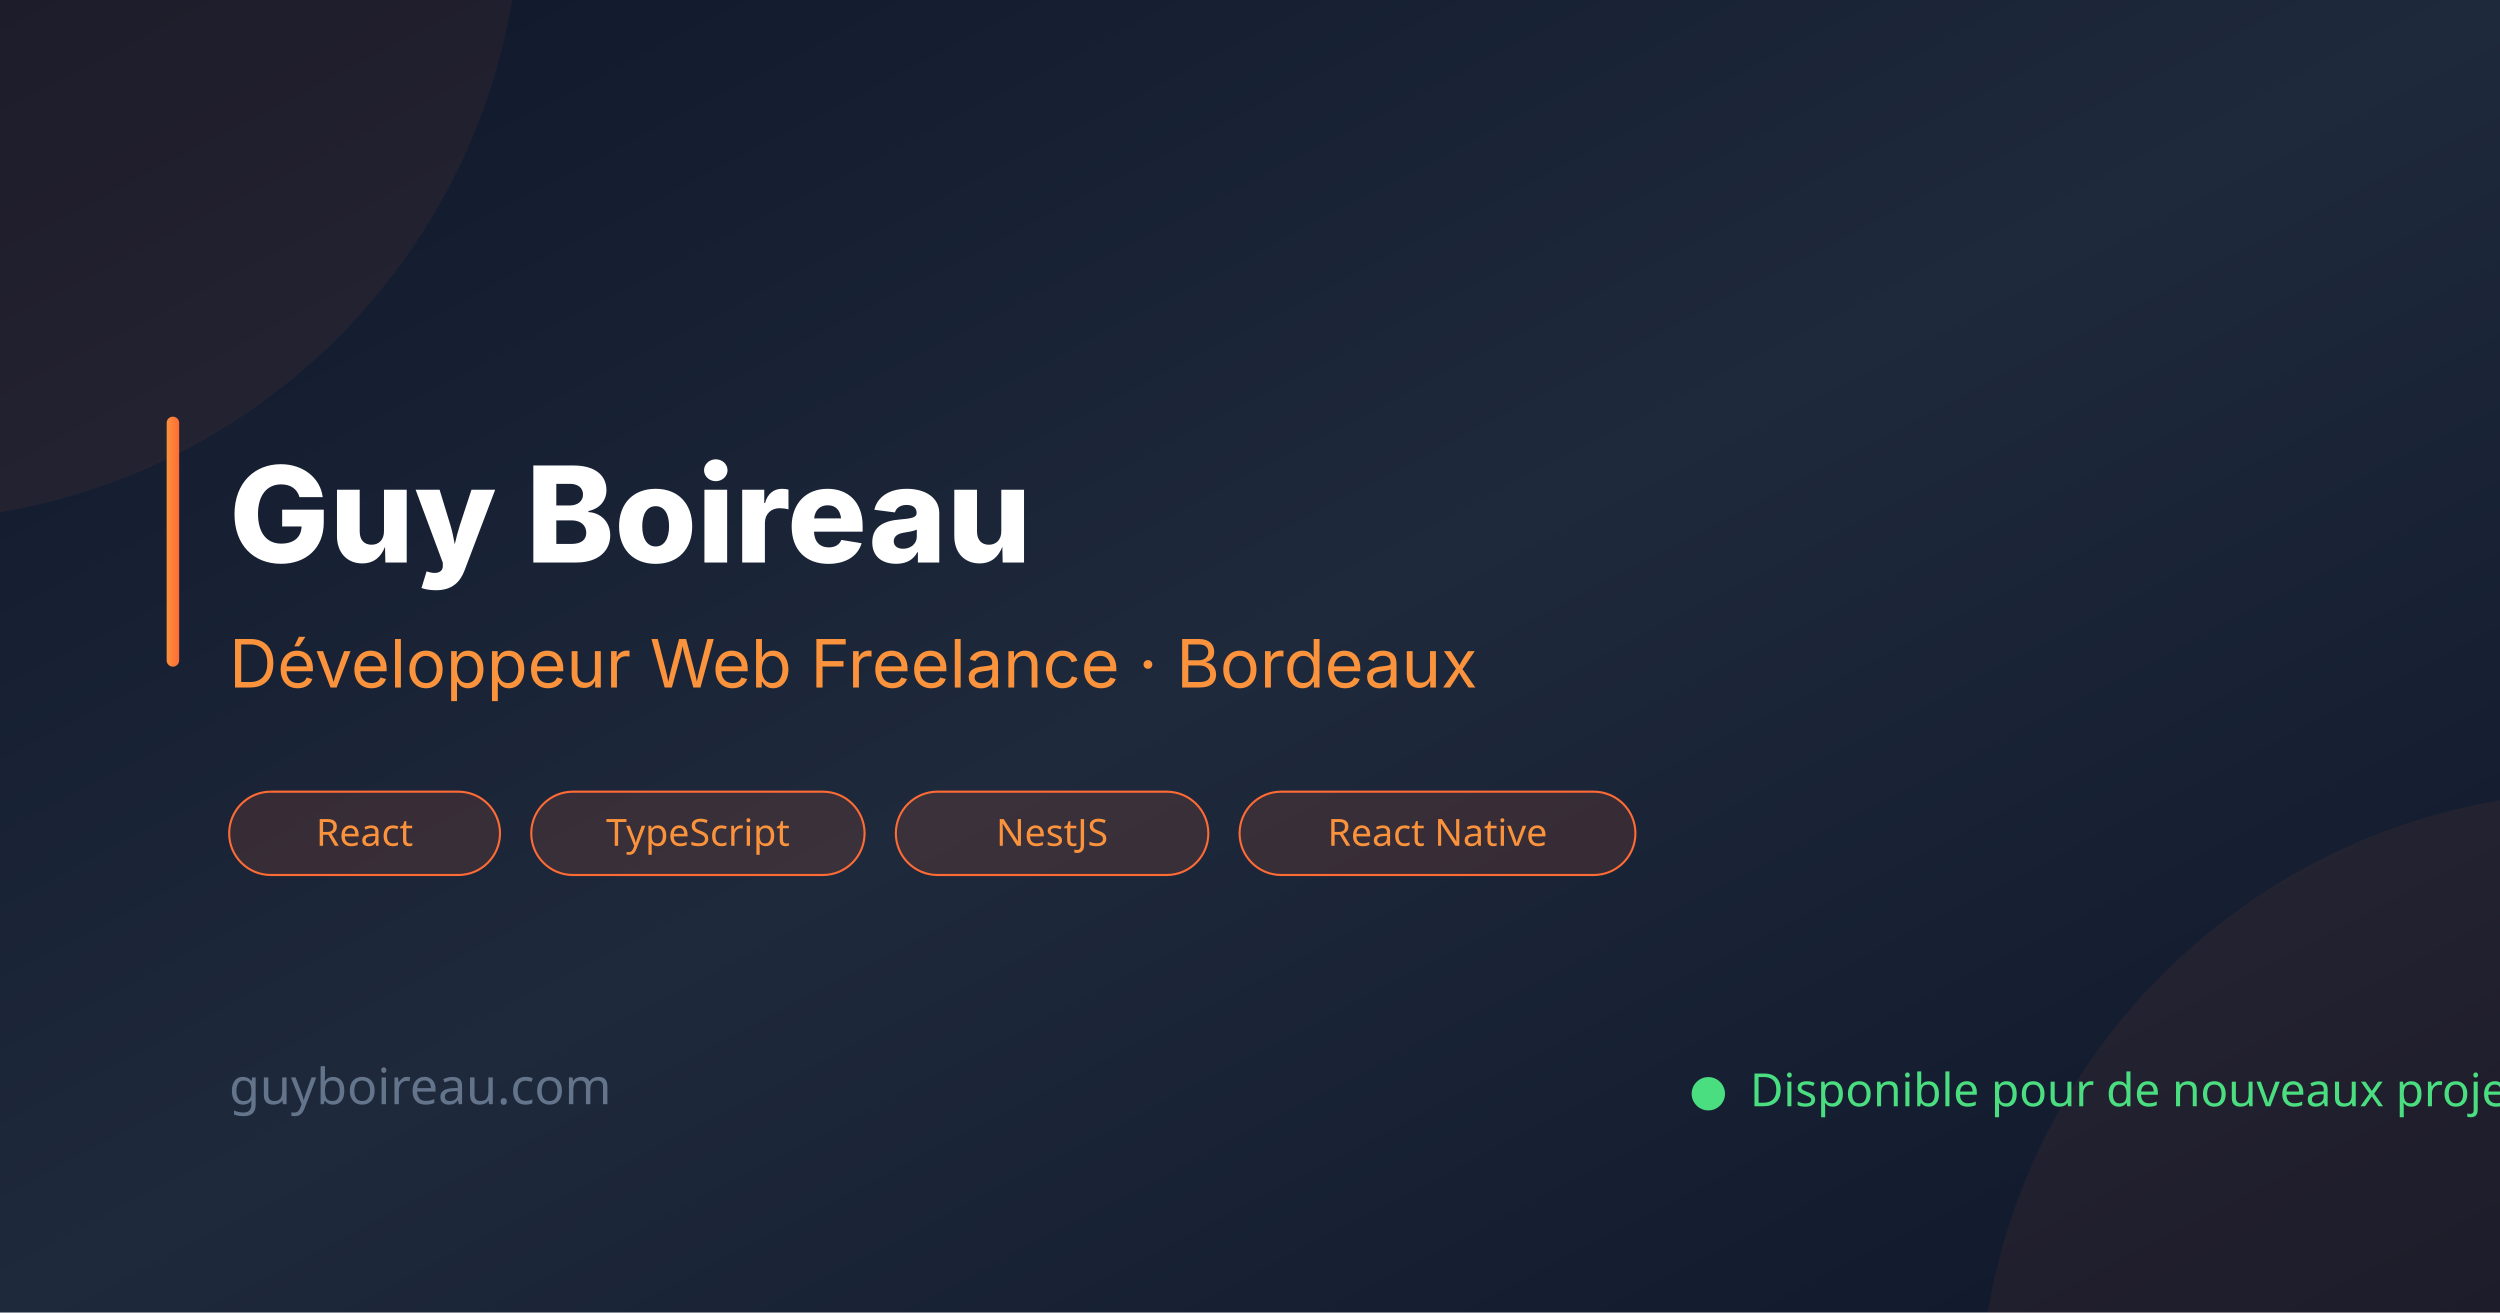
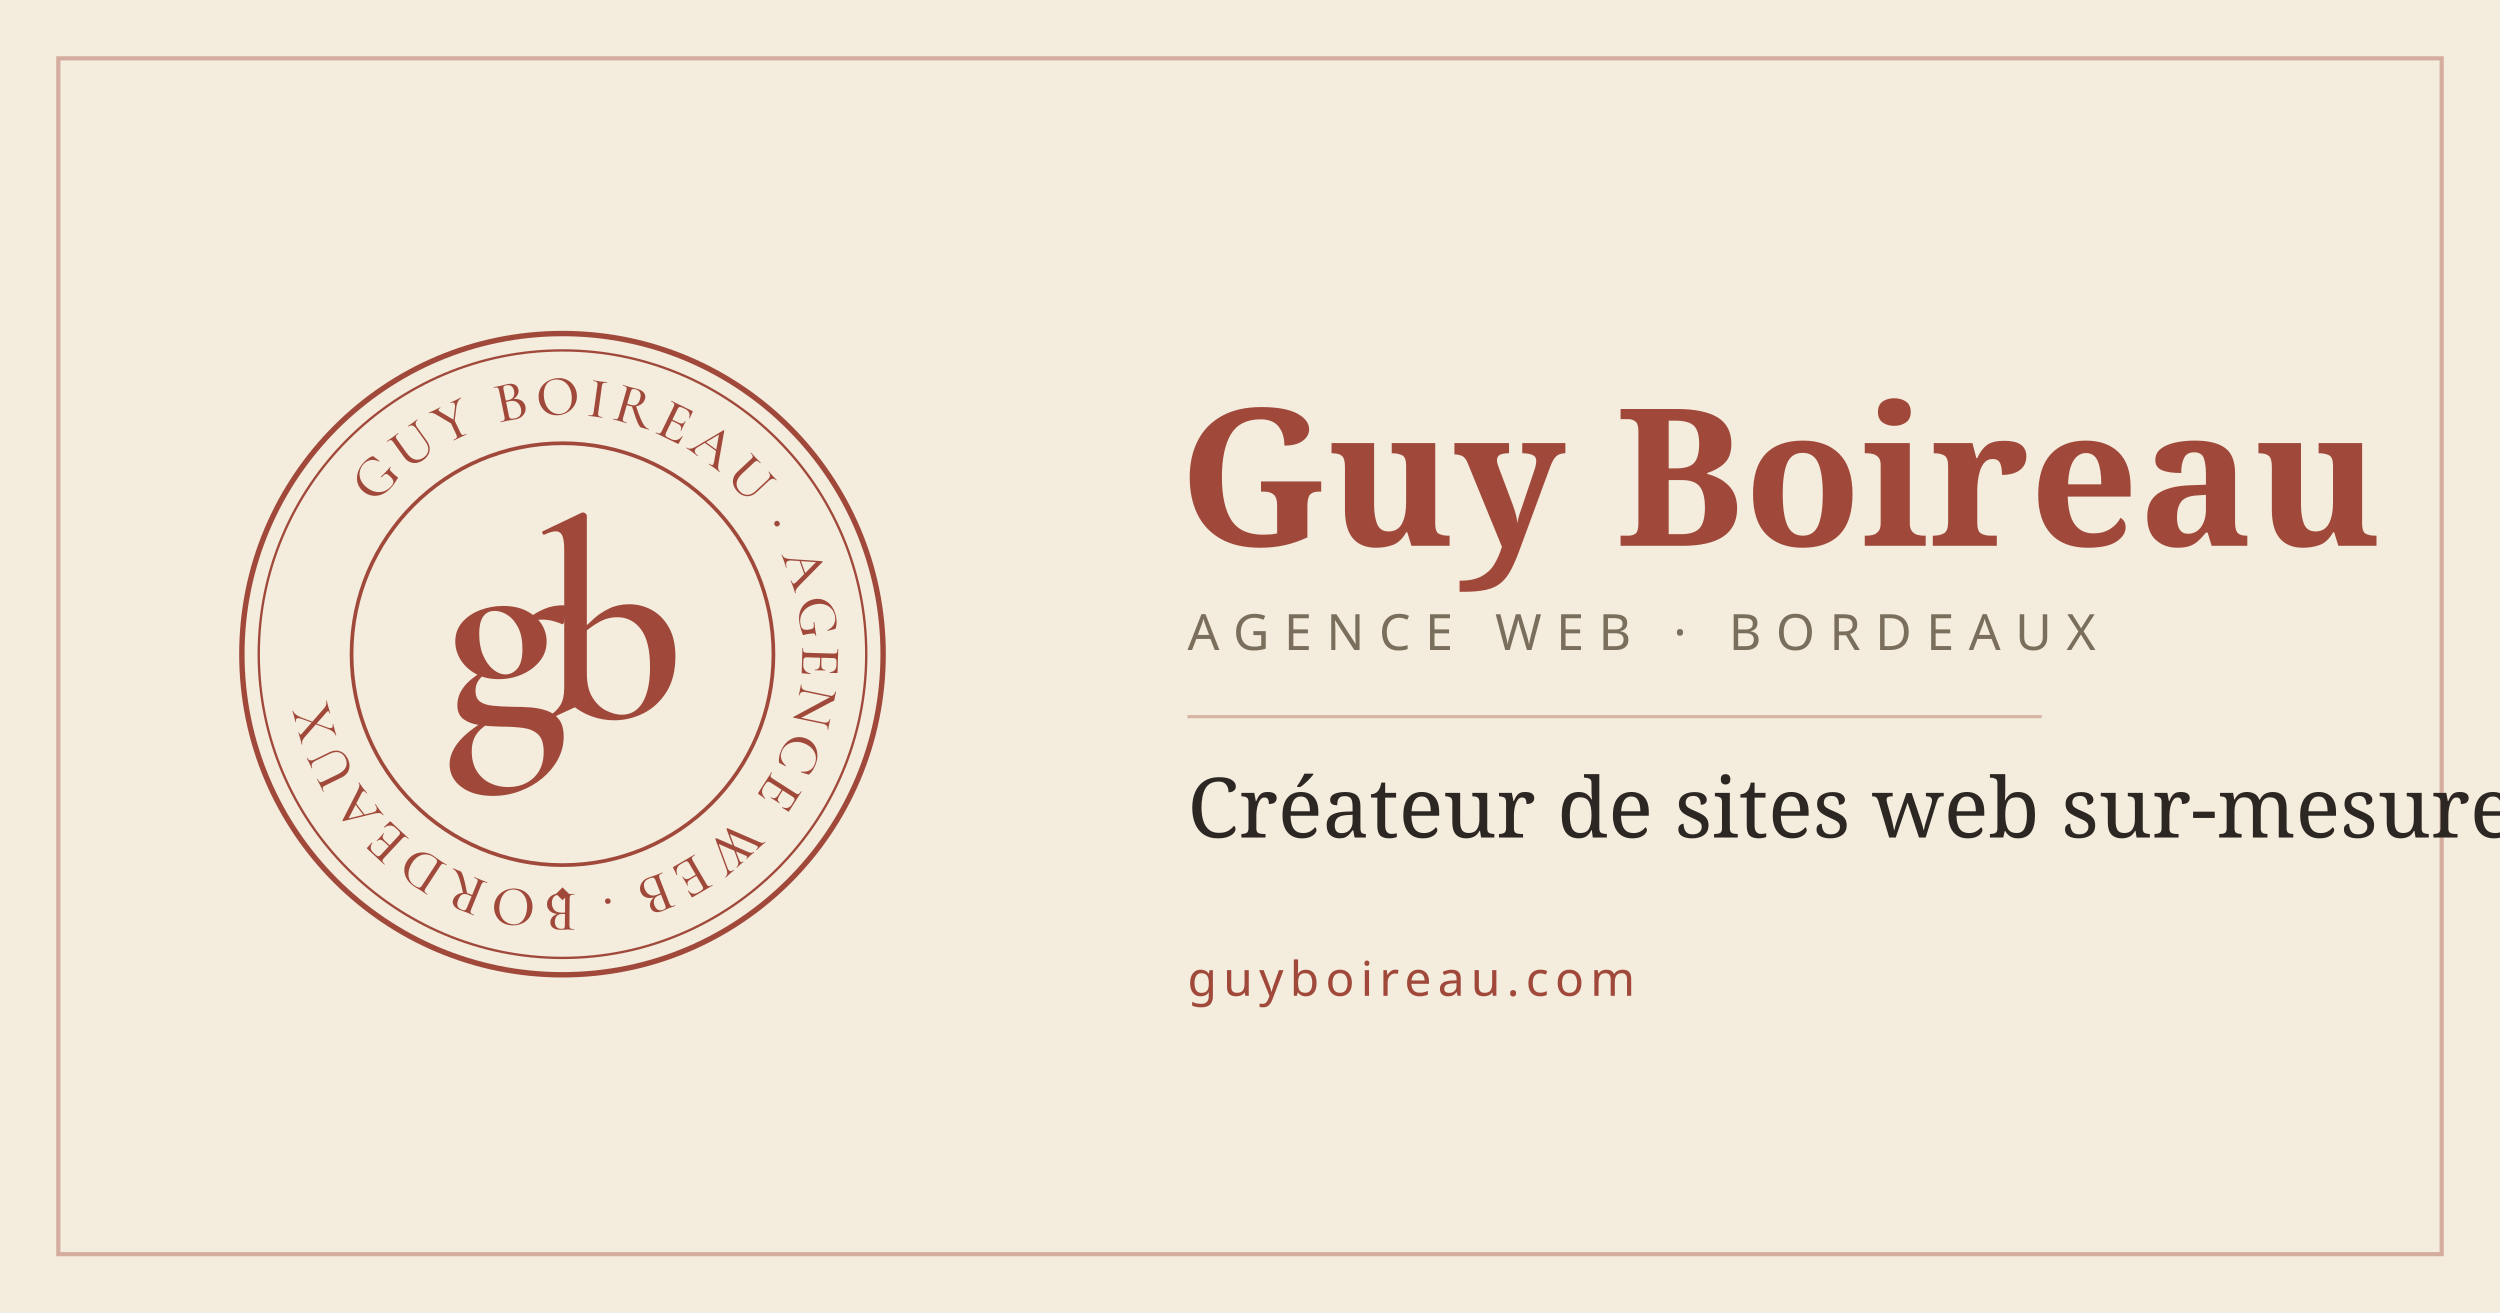
<svg xmlns="http://www.w3.org/2000/svg" width="1200" height="630" viewBox="0 0 1200 630">
-   <defs>
-     <linearGradient id="bg" x1="0%" y1="0%" x2="100%" y2="100%">
-       <stop offset="0%" style="stop-color:#0f172a" />
-       <stop offset="50%" style="stop-color:#1e293b" />
-       <stop offset="100%" style="stop-color:#0f172a" />
-     </linearGradient>
-     <linearGradient id="orange" x1="0%" y1="0%" x2="100%" y2="0%">
-       <stop offset="0%" style="stop-color:#fb923c" />
-       <stop offset="100%" style="stop-color:#ff6b35" />
-     </linearGradient>
-   </defs>
-   <rect width="1200" height="630" fill="url(#bg)" />
-   <circle cx="-50" cy="-50" r="300" fill="#ff6b35" opacity="0.06" />
-   <circle cx="1250" cy="680" r="300" fill="#ff6b35" opacity="0.06" />
-   <rect x="80" y="200" width="6" height="120" rx="3" fill="url(#orange)" />
-   <text x="110" y="270" font-family="system-ui, -apple-system, sans-serif" font-weight="800" font-size="64" fill="white">Guy Boireau</text>
-   <text x="110" y="330" font-family="system-ui, -apple-system, sans-serif" font-weight="400" font-size="32" fill="#fb923c">Développeur Web Freelance · Bordeaux</text>
-   <rect x="110" y="380" width="130" height="40" rx="20" fill="#ff6b3520" stroke="#ff6b35" stroke-width="1" />
-   <text x="175" y="406" text-anchor="middle" font-family="system-ui, sans-serif" font-size="18" fill="#fb923c">React</text>
-   <rect x="255" y="380" width="160" height="40" rx="20" fill="#ff6b3520" stroke="#ff6b35" stroke-width="1" />
-   <text x="335" y="406" text-anchor="middle" font-family="system-ui, sans-serif" font-size="18" fill="#fb923c">TypeScript</text>
-   <rect x="430" y="380" width="150" height="40" rx="20" fill="#ff6b3520" stroke="#ff6b35" stroke-width="1" />
-   <text x="505" y="406" text-anchor="middle" font-family="system-ui, sans-serif" font-size="18" fill="#fb923c">NestJS</text>
-   <rect x="595" y="380" width="190" height="40" rx="20" fill="#ff6b3520" stroke="#ff6b35" stroke-width="1" />
-   <text x="690" y="406" text-anchor="middle" font-family="system-ui, sans-serif" font-size="18" fill="#fb923c">React Native</text>
-   <text x="110" y="530" font-family="system-ui, sans-serif" font-size="24" fill="#64748b">guyboireau.com</text>
-   <circle cx="820" cy="525" r="8" fill="#4ade80" />
-   <text x="840" y="531" font-family="system-ui, sans-serif" font-size="22" fill="#4ade80">Disponible pour de nouveaux projets</text>
+   <rect width="1200" height="630" fill="#f4ecdd" />
+   <rect x="28" y="28" width="1144" height="574" fill="none" stroke="#a0493b" stroke-opacity="0.38" stroke-width="2" />
+   <g transform="translate(108,152) scale(1.62)">
+     <circle cx="100.0" cy="100.0" r="95.0" fill="none" stroke="#a0493b" stroke-width="1.6" />
+     <circle cx="100.0" cy="100.0" r="90.0" fill="none" stroke="#a0493b" stroke-width="0.7" />
+     <circle cx="100.0" cy="100.0" r="62.5" fill="none" stroke="#a0493b" stroke-width="1.1" />
+     <g fill="#a0493b">
+       <g transform="translate(48.248 51.392) rotate(-46.795) scale(0.017 -0.017) translate(-359.5 0)">
+         <path d="M412.2 -12Q326.4 -12 258.775 13.55Q191.15 39.1 144.525 84.2Q97.9 129.3 73.45 188.125Q49 246.95 49 313.5Q49 387.6 77.725 446.775Q106.45 505.95 158.075 548.35Q209.7 590.75 278.775 613.375Q347.85 636 428.55 636Q480.5 636 527.4 626.8Q574.3 617.6 604.85 600.75Q613.65 596.75 614.875 593.975Q616.1 591.2 617.1 578.3L629.55 454.15Q629.55 451.15 624.55 450.15Q619.55 449.15 617.55 452.6Q608.35 483.7 591.4 513.3Q574.45 542.9 548.375 566.275Q522.3 589.65 486.6 603.975Q450.9 618.3 403.75 618.3Q329.85 618.3 269.925 583.525Q210 548.75 174.876 484.2Q139.751 419.65 139.751 330.1Q139.751 265.8 159.151 207.075Q178.551 148.35 216.601 102.375Q254.651 56.4 310.151 29.875Q365.65 3.35 438.3 3.35Q482.9 3.35 509.475 14.55Q536.05 25.75 547.925 52.3Q559.8 78.85 559.8 125.45Q559.8 173.45 553.75 195.95Q547.7 218.45 524.775 225.45Q501.85 232.45 450.45 232.45Q444.45 232.45 444.45 240.45Q444.45 248.45 449.45 248.45Q515.05 244.45 568.3 243.95Q621.55 243.45 680.25 246.45Q684.8 246.45 685.025 239.45Q685.25 232.45 680.25 232.45Q658.85 233.45 648.925 225.95Q639 218.45 636.451 193.45Q633.901 168.45 633.901 115.45Q633.901 82.45 635.901 66.45Q637.901 50.45 639.401 42.95Q640.901 35.45 640.901 27.45Q640.901 21.45 638.901 19.45Q636.901 17.45 629.901 15.45Q577.65 4 520.45 -4.0Q463.25 -12 412.2 -12Z" />
+       </g>
+       <g transform="translate(58.579 42.334) rotate(-35.689) scale(0.017 -0.017) translate(-350.0 0)">
+         <path d="M571.55 509.65Q571.55 559.9 549.25 586.45Q526.95 613 482.95 613Q480.4 613 480.4 619.0Q480.4 625 482.95 625Q506.3 625 531.15 623.5Q556 622 585.35 622Q610.15 622 634.775 623.5Q659.4 625 679.75 625Q681.75 625 681.75 619.0Q681.75 613 679.75 613Q639.75 613 619.35 586.45Q598.95 559.9 598.95 509.65V227.25Q598.95 151.85 569.05 97.975Q539.15 44.1 485.075 15.325Q431 -13.45 358.75 -13.45Q285.2 -13.45 229.075 15.375Q172.95 44.2 141.825 97.25Q110.7 150.3 110.7 223.2V544Q110.7 573 104.875 587.5Q99.05 602 81.625 607.5Q64.2 613 29.8 613Q27.35 613 27.35 619.0Q27.35 625 29.8 625Q54.7 625 85.05 623.5Q115.4 622 149.75 622Q185.55 622 216.175 623.5Q246.8 625 270.15 625Q273.15 625 273.15 619.0Q273.15 613 270.15 613Q235.75 613 218.55 607.0Q201.351 601 195.576 586.0Q189.801 571 189.801 542V258.2Q189.801 137.95 242.1 78.55Q294.4 19.15 385.75 19.15Q473.7 19.15 522.625 73.775Q571.55 128.4 571.55 226.25Z" />
+       </g>
+       <g transform="translate(69.638 35.820) rotate(-25.318) scale(0.017 -0.017) translate(-306.0 0)">
+         <path d="M306.45 284.6 447.6 508.45Q477.85 557.85 470.075 585.425Q462.3 613 416.95 613Q414.5 613 414.5 619.0Q414.5 625 416.95 625Q445.65 625 471.45 623.5Q497.25 622 539.3 622Q564.3 622 579.8 623.5Q595.3 625 617.3 625Q619.3 625 619.3 619.0Q619.3 613 617.3 613Q594.55 613 568.75 599.35Q542.95 585.7 518.525 561.2Q494.1 536.7 472.85 502.749L324.7 269.25ZM280.9 272.35 109.65 527.6Q77.35 576.95 53.025 594.975Q28.7 613 1.15 613Q-1.85 613 -1.85 619.0Q-1.85 625 1.15 625Q17.25 625 35.175 623.5Q53.1 622 69.2 622Q96.65 622 123.975 622.5Q151.3 623 175.675 624.0Q200.05 625 217.5 625Q219.5 625 219.5 619.0Q219.5 613 217.5 613Q181.901 613 173.376 599.05Q164.851 585.1 181.751 560.85L344.45 317.9ZM269.4 310 348.5 319V81Q348.5 52 354.05 37.0Q359.6 22 376.8 17.0Q394 12 428.85 12Q431.85 12 431.85 6.0Q431.85 0 428.85 0Q404.5 0 374.375 1.0Q344.25 2 308.45 2Q274.1 2 242.75 1.0Q211.4 0 187.05 0Q184.5 0 184.5 6.0Q184.5 12 187.05 12Q221.9 12 239.6 17.0Q257.3 22 263.35 37.0Q269.4 52 269.4 81Z" />
+       </g>
+       <g transform="translate(85.741 30.447) rotate(-11.585) scale(0.017 -0.017) translate(-285.0 0)">
+         <path d="M301.6 339.95 312.6 353Q375 353 421.375 331.0Q467.75 309 493.275 270.775Q518.801 232.55 518.801 183.2Q518.801 130.1 491.55 87.55Q464.3 45 416.75 20.5Q369.2 -4 309.8 -4Q279.5 -4 238.825 -1.0Q198.15 2 163.6 2Q129.8 2 98.675 1.0Q67.55 0 42.65 0Q40.2 0 40.2 6.0Q40.2 12 42.65 12Q76.15 12 93.85 17.0Q111.55 22 118.325 37.0Q125.1 52 125.1 81V544Q125.1 573 118.825 587.5Q112.55 602 95.125 607.5Q77.7 613 44.2 613Q41.65 613 41.65 619.0Q41.65 625 44.2 625Q68.55 625 99.175 623.5Q129.8 622 163.6 622Q190.95 622 223.875 625.0Q256.8 628 283.3 628Q342.75 628 381.4 611.3Q420.05 594.6 439.2 565.275Q458.351 535.95 458.351 496.8Q458.351 440.7 416.275 398.775Q374.2 356.85 301.6 339.95ZM263.9 610.95Q242.15 610.95 228.725 606.325Q215.3 601.7 209.7 587.375Q204.1 573.05 204.1 542V346L170.95 353.55Q203.4 352 224.4 351.5Q245.4 351 247.95 351Q317.9 351 348.75 390.95Q379.6 430.9 379.6 488.9Q379.6 524.7 367.55 552.35Q355.5 580 330.15 595.475Q304.8 610.95 263.9 610.95ZM294.45 16.05Q367.3 16.05 400.775 53.75Q434.25 91.45 434.25 158.65Q434.25 233.2 392.975 280.525Q351.7 327.85 272.6 328.4Q252.7 328.95 227.05 328.175Q201.4 327.4 174.4 322.95L204.1 334.4V81Q204.1 58.25 210.525 43.65Q216.95 29.05 236.35 22.55Q255.75 16.05 294.45 16.05Z" />
+       </g>
+       <g transform="translate(98.700 29.012) rotate(-1.049) scale(0.017 -0.017) translate(-383.0 0)">
+         <path d="M366 -12Q294 -12 235.5 13.5Q177 39 135.5 84.0Q94 129 71.5 187.5Q49 246 49 312Q49 393 80.5 454.0Q112 515 164.0 555.5Q216 596 278.0 616.0Q340 636 401 636Q475 636 533.5 609.5Q592 583 633.0 538.0Q674 493 695.5 436.0Q717 379 717 319Q717 249 689.0 189.0Q661 129 612.5 84.0Q564 39 500.5 13.5Q437 -12 366 -12ZM400.65 10.25Q464.35 10.25 515.5 42.525Q566.649 74.8 596.549 137.625Q626.449 200.45 626.449 290.55Q626.449 384.2 593.774 456.475Q561.099 528.75 501.4 570.25Q441.7 611.75 359.9 611.75Q255.15 611.75 197.351 541.1Q139.551 470.45 139.551 347.35Q139.551 276 158.476 214.5Q177.401 153 212.301 106.95Q247.2 60.9 295.025 35.575Q342.85 10.25 400.65 10.25Z" />
+       </g>
+       <g transform="translate(109.727 29.669) rotate(7.875) scale(0.017 -0.017) translate(-167.5 0)">
+         <path d="M207.75 81Q207.75 52 213.3 37.0Q218.85 22 236.325 17.0Q253.8 12 288.65 12Q291.1 12 291.1 6.0Q291.1 0 288.65 0Q263.635 0 233.408 1.0Q203.181 2 166.7 2Q132.164 2 101.291 1.0Q70.417 0 45.3 0Q42.75 0 42.75 6.0Q42.75 12 45.48 12Q80.06 12 97.805 17.0Q115.55 22 121.6 37.0Q127.65 52 127.65 81V544Q127.65 573 121.702 587.5Q115.755 602 97.912 607.5Q80.07 613 45.3 613Q42.75 613 42.75 619.0Q42.75 625 45.3 625Q70.417 625 101.291 623.5Q132.164 622 166.7 622Q203.181 622 233.929 623.5Q264.677 625 288.65 625Q291.1 625 291.1 619.0Q291.1 613 288.65 613Q254.109 613 236.838 607.0Q219.567 601 213.659 586.0Q207.75 571 207.75 542Z" />
+       </g>
+       <g transform="translate(119.827 31.825) rotate(16.216) scale(0.017 -0.017) translate(-340.5 0)">
+         <path d="M546.5 0Q530.4 0 493.875 38.325Q457.35 76.65 405.95 148.475Q354.55 220.3 290.6 319.3L358.401 340.15Q441.701 219.15 500.126 146.975Q558.55 74.8 603.65 43.4Q648.75 12 690.4 12Q692.95 12 692.95 6.0Q692.95 0 690.4 0Q634.15 0 598.675 0.0Q563.2 0 546.5 0ZM306.2 628Q389.95 628 434.5 592.575Q479.051 557.15 479.051 497.7Q479.051 442 447.151 397.875Q415.251 353.75 363.751 328.75Q312.251 303.75 252.501 303.75Q241.251 303.75 228.126 304.3Q215 304.85 204.1 305.85V81Q204.1 52 209.65 37.0Q215.2 22 232.675 17.0Q250.15 12 285 12Q287.55 12 287.55 6.0Q287.55 0 285 0Q260.1 0 230.025 1.0Q199.95 2 163.6 2Q129.8 2 98.675 1.0Q67.55 0 42.65 0Q40.2 0 40.2 6.0Q40.2 12 42.65 12Q77.5 12 94.975 17.0Q112.45 22 118.775 37.0Q125.1 52 125.1 81V544Q125.1 573 119.275 587.5Q113.45 602 96.25 607.5Q79.05 613 44.2 613Q41.65 613 41.65 619.0Q41.65 625 44.2 625Q68.55 625 99.175 623.5Q129.8 622 163.6 622Q195.5 622 235.825 625.0Q276.15 628 306.2 628ZM396.95 465.75Q396.95 522 381.925 553.55Q366.9 585.1 339.575 598.25Q312.25 611.4 274.801 611.4Q237 611.4 220.55 597.5Q204.1 583.6 204.1 542V331.1Q218.1 329.65 234.375 328.65Q250.65 327.65 263.2 327.65Q337.05 327.65 367.0 362.075Q396.95 396.5 396.95 465.75Z" />
+       </g>
+       <g transform="translate(131.098 36.173) rotate(25.976) scale(0.017 -0.017) translate(-271.0 0)">
+         <path d="M468.7 0H42.65Q40.2 0 40.2 6.0Q40.2 12 42.65 12Q77.5 12 94.7 17.0Q111.9 22 117.725 37.0Q123.55 52 123.55 81V544Q123.55 573 117.725 587.5Q111.9 602 94.7 607.5Q77.5 613 42.65 613Q40.2 613 40.2 619.0Q40.2 625 42.65 625H451.25Q460.7 625 460.7 616L462.7 489.6Q462.7 487.05 457.425 486.6Q452.15 486.15 451.25 489.15Q444.05 544.3 412.1 572.9Q380.15 601.5 328.05 601.5H276.6Q247.25 601.5 231.225 596.275Q215.2 591.05 208.925 577.675Q202.65 564.3 202.65 540.25V85Q202.65 61.05 208.475 47.5Q214.3 33.95 228.975 28.5Q243.65 23.05 271.2 23.05H336.649Q393.75 23.05 430.85 56.7Q467.95 90.35 481.7 151.85Q482.15 154.85 487.925 153.9Q493.7 152.95 493.7 150.4Q489.7 123.05 486.975 85.2Q484.25 47.35 484.25 15Q484.25 0 468.7 0ZM412.7 229.6Q412.7 272.8 388.3 293.275Q363.9 313.75 310.5 313.75H165.05V336.8H312.6Q364.45 336.8 388.075 354.55Q411.7 372.3 411.7 408.95Q411.7 411.4 417.475 411.4Q423.25 411.4 423.25 408.95Q423.25 378.15 422.75 361.025Q422.25 343.9 422.25 325Q422.25 301.65 423.475 279.025Q424.7 256.4 424.7 229.6Q424.7 227.6 418.7 227.6Q412.7 227.6 412.7 229.6Z" />
+       </g>
+       <g transform="translate(141.641 42.493) rotate(35.909) scale(0.017 -0.017) translate(-353.0 0)">
+         <path d="M186.95 260.899 198.65 283.399H470.7L477.7 260.899ZM704.35 12Q708.8 12 708.8 6.0Q708.8 0 704.35 0Q675.45 0 644.6 2.0Q613.75 4 585.4 4Q553.05 4 529.425 2.0Q505.8 0 477 0Q473 0 473.0 6.0Q473 12 477 12Q526.25 12 537.15 27.675Q548.05 43.35 526.35 88.5L310.7 536.249L343.2 584.3L147.5 131.55Q121.6 71 144.85 41.5Q168.1 12 230.7 12Q235.7 12 235.7 6.0Q235.7 0 230.7 0Q200.7 0 175.7 2.0Q150.7 4 112.7 4Q75.9 4 53.5 2.0Q31.1 0 -0.7 0Q-4.7 0 -4.7 6.0Q-4.7 12 -0.7 12Q26.3 12 46.075 22.675Q65.85 33.35 84.25 61.375Q102.65 89.4 124.9 141L337.5 632.3Q339.05 635.3 345.125 635.525Q351.2 635.75 352.2 632.3L592.3 137Q615.75 88.35 633.525 60.85Q651.3 33.35 668.175 22.675Q685.05 12 704.35 12Z" />
+       </g>
+       <g transform="translate(151.863 51.510) rotate(46.925) scale(0.017 -0.017) translate(-350.0 0)">
+         <path d="M571.55 509.65Q571.55 559.9 549.25 586.45Q526.95 613 482.95 613Q480.4 613 480.4 619.0Q480.4 625 482.95 625Q506.3 625 531.15 623.5Q556 622 585.35 622Q610.15 622 634.775 623.5Q659.4 625 679.75 625Q681.75 625 681.75 619.0Q681.75 613 679.75 613Q639.75 613 619.35 586.45Q598.95 559.9 598.95 509.65V227.25Q598.95 151.85 569.05 97.975Q539.15 44.1 485.075 15.325Q431 -13.45 358.75 -13.45Q285.2 -13.45 229.075 15.375Q172.95 44.2 141.825 97.25Q110.7 150.3 110.7 223.2V544Q110.7 573 104.875 587.5Q99.05 602 81.625 607.5Q64.2 613 29.8 613Q27.35 613 27.35 619.0Q27.35 625 29.8 625Q54.7 625 85.05 623.5Q115.4 622 149.75 622Q185.55 622 216.175 623.5Q246.8 625 270.15 625Q273.15 625 273.15 619.0Q273.15 613 270.15 613Q235.75 613 218.55 607.0Q201.351 601 195.576 586.0Q189.801 571 189.801 542V258.2Q189.801 137.95 242.1 78.55Q294.4 19.15 385.75 19.15Q473.7 19.15 522.625 73.775Q571.55 128.4 571.55 226.25Z" />
+       </g>
+       <g transform="translate(160.659 63.102) rotate(58.689) scale(0.017 -0.017) translate(-97.5 0)">
+         <path d="M97.55 152Q75.05 152 61.575 165.115Q48.1 178.231 48.1 200.715Q48.1 221.95 61.575 234.65Q75.05 247.35 97.428 247.35Q121.05 247.35 133.3 234.65Q145.55 221.95 145.55 200.715Q145.55 178.231 133.242 165.115Q120.935 152 97.55 152Z" />
+       </g>
+       <g transform="translate(166.925 76.292) rotate(70.494) scale(0.017 -0.017) translate(-353.0 0)">
+         <path d="M186.95 260.899 198.65 283.399H470.7L477.7 260.899ZM704.35 12Q708.8 12 708.8 6.0Q708.8 0 704.35 0Q675.45 0 644.6 2.0Q613.75 4 585.4 4Q553.05 4 529.425 2.0Q505.8 0 477 0Q473 0 473.0 6.0Q473 12 477 12Q526.25 12 537.15 27.675Q548.05 43.35 526.35 88.5L310.7 536.249L343.2 584.3L147.5 131.55Q121.6 71 144.85 41.5Q168.1 12 230.7 12Q235.7 12 235.7 6.0Q235.7 0 230.7 0Q200.7 0 175.7 2.0Q150.7 4 112.7 4Q75.9 4 53.5 2.0Q31.1 0 -0.7 0Q-4.7 0 -4.7 6.0Q-4.7 12 -0.7 12Q26.3 12 46.075 22.675Q65.85 33.35 84.25 61.375Q102.65 89.4 124.9 141L337.5 632.3Q339.05 635.3 345.125 635.525Q351.2 635.75 352.2 632.3L592.3 137Q615.75 88.35 633.525 60.85Q651.3 33.35 668.175 22.675Q685.05 12 704.35 12Z" />
+       </g>
+       <g transform="translate(170.246 89.677) rotate(81.640) scale(0.017 -0.017) translate(-359.5 0)">
+         <path d="M412.2 -12Q326.4 -12 258.775 13.55Q191.15 39.1 144.525 84.2Q97.9 129.3 73.45 188.125Q49 246.95 49 313.5Q49 387.6 77.725 446.775Q106.45 505.95 158.075 548.35Q209.7 590.75 278.775 613.375Q347.85 636 428.55 636Q480.5 636 527.4 626.8Q574.3 617.6 604.85 600.75Q613.65 596.75 614.875 593.975Q616.1 591.2 617.1 578.3L629.55 454.15Q629.55 451.15 624.55 450.15Q619.55 449.15 617.55 452.6Q608.35 483.7 591.4 513.3Q574.45 542.9 548.375 566.275Q522.3 589.65 486.6 603.975Q450.9 618.3 403.75 618.3Q329.85 618.3 269.925 583.525Q210 548.75 174.876 484.2Q139.751 419.65 139.751 330.1Q139.751 265.8 159.151 207.075Q178.551 148.35 216.601 102.375Q254.651 56.4 310.151 29.875Q365.65 3.35 438.3 3.35Q482.9 3.35 509.475 14.55Q536.05 25.75 547.925 52.3Q559.8 78.85 559.8 125.45Q559.8 173.45 553.75 195.95Q547.7 218.45 524.775 225.45Q501.85 232.45 450.45 232.45Q444.45 232.45 444.45 240.45Q444.45 248.45 449.45 248.45Q515.05 244.45 568.3 243.95Q621.55 243.45 680.25 246.45Q684.8 246.45 685.025 239.45Q685.25 232.45 680.25 232.45Q658.85 233.45 648.925 225.95Q639 218.45 636.451 193.45Q633.901 168.45 633.901 115.45Q633.901 82.45 635.901 66.45Q637.901 50.45 639.401 42.95Q640.901 35.45 640.901 27.45Q640.901 21.45 638.901 19.45Q636.901 17.45 629.901 15.45Q577.65 4 520.45 -4.0Q463.25 -12 412.2 -12Z" />
+       </g>
+       <g transform="translate(170.970 102.059) rotate(91.662) scale(0.017 -0.017) translate(-271.0 0)">
+         <path d="M468.7 0H42.65Q40.2 0 40.2 6.0Q40.2 12 42.65 12Q77.5 12 94.7 17.0Q111.9 22 117.725 37.0Q123.55 52 123.55 81V544Q123.55 573 117.725 587.5Q111.9 602 94.7 607.5Q77.5 613 42.65 613Q40.2 613 40.2 619.0Q40.2 625 42.65 625H451.25Q460.7 625 460.7 616L462.7 489.6Q462.7 487.05 457.425 486.6Q452.15 486.15 451.25 489.15Q444.05 544.3 412.1 572.9Q380.15 601.5 328.05 601.5H276.6Q247.25 601.5 231.225 596.275Q215.2 591.05 208.925 577.675Q202.65 564.3 202.65 540.25V85Q202.65 61.05 208.475 47.5Q214.3 33.95 228.975 28.5Q243.65 23.05 271.2 23.05H336.649Q393.75 23.05 430.85 56.7Q467.95 90.35 481.7 151.85Q482.15 154.85 487.925 153.9Q493.7 152.95 493.7 150.4Q489.7 123.05 486.975 85.2Q484.25 47.35 484.25 15Q484.25 0 468.7 0ZM412.7 229.6Q412.7 272.8 388.3 293.275Q363.9 313.75 310.5 313.75H165.05V336.8H312.6Q364.45 336.8 388.075 354.55Q411.7 372.3 411.7 408.95Q411.7 411.4 417.475 411.4Q423.25 411.4 423.25 408.95Q423.25 378.15 422.75 361.025Q422.25 343.9 422.25 325Q422.25 301.65 423.475 279.025Q424.7 256.4 424.7 229.6Q424.7 227.6 418.7 227.6Q412.7 227.6 412.7 229.6Z" />
+       </g>
+       <g transform="translate(169.510 114.469) rotate(101.759) scale(0.017 -0.017) translate(-365.0 0)">
+         <path d="M122.05 114.35V602L147.65 600V114.35Q147.65 62.45 166.9 37.225Q186.15 12 226.8 12Q229.35 12 229.35 6.0Q229.35 0 226.8 0Q206.45 0 184.6 1.0Q162.75 2 136.4 2Q109.7 2 84.775 1.0Q59.85 0 38.05 0Q35.6 0 35.6 6.0Q35.6 12 38.05 12Q82.05 12 102.05 37.225Q122.05 62.45 122.05 114.35ZM628.2 -12.8Q628.2 -15.25 623.425 -15.75Q618.65 -16.25 616.65 -15.25L146.2 543Q111.3 584 85.475 598.5Q59.65 613 35.2 613Q32.65 613 32.65 619.0Q32.65 625 35.2 625Q53.55 625 72.9 624.0Q92.25 623 108.05 623Q131.95 623 151.875 624.0Q171.801 625 182.301 625Q195.301 625 200.976 613.5Q206.651 602 230.101 573L620.2 103.251ZM628.2 509.65V-12.8L603.05 17.75V509.65Q603.05 561.55 584.35 587.275Q565.65 613 525 613Q523 613 523.0 619.0Q523 625 525 625Q545.9 625 567.75 623.5Q589.6 622 615.95 622Q640.75 622 665.1 623.5Q689.45 625 709.8 625Q712.35 625 712.35 619.0Q712.35 613 709.8 613Q668.15 613 648.175 587.275Q628.2 561.55 628.2 509.65Z" />
+       </g>
+       <g transform="translate(165.438 127.547) rotate(112.830) scale(0.017 -0.017) translate(-342.0 0)">
+         <path d="M416 636Q454.25 636 486.75 632.45Q519.25 628.9 547.7 620.975Q576.15 613.05 602.2 600.2Q609.55 596.65 611.5 593.25Q613.45 589.85 614.45 577.75L626.9 452.5Q626.9 450.05 621.625 448.775Q616.35 447.5 614.9 451.5Q590.2 533.6 539.25 576.225Q488.3 618.85 408.8 618.85Q329.25 618.85 268.875 582.075Q208.501 545.3 174.701 477.75Q140.901 410.2 140.901 317.75Q140.901 250.5 161.926 193.175Q182.951 135.85 220.626 93.65Q258.3 51.45 307.7 28.025Q357.1 4.6 414.4 4.6Q493.65 4.6 543.175 44.75Q592.7 84.9 623.25 166.7Q624.7 169.7 629.75 168.7Q634.8 167.7 634.8 165.25L623.65 51.15Q622.65 39.15 620.425 35.925Q618.2 32.7 610.85 28.7Q560.1 5.65 513.7 -3.45Q467.3 -12.55 413.85 -12.55Q307.5 -12.55 225.15 28.5Q142.8 69.55 95.9 143.425Q49 217.3 49 314.05Q49 386.05 76.4 445.175Q103.8 504.3 153.65 546.975Q203.5 589.65 270.3 612.825Q337.1 636 416 636Z" />
+       </g>
+       <g transform="translate(159.807 138.264) rotate(122.611) scale(0.017 -0.017) translate(-271.0 0)">
+         <path d="M468.7 0H42.65Q40.2 0 40.2 6.0Q40.2 12 42.65 12Q77.5 12 94.7 17.0Q111.9 22 117.725 37.0Q123.55 52 123.55 81V544Q123.55 573 117.725 587.5Q111.9 602 94.7 607.5Q77.5 613 42.65 613Q40.2 613 40.2 619.0Q40.2 625 42.65 625H451.25Q460.7 625 460.7 616L462.7 489.6Q462.7 487.05 457.425 486.6Q452.15 486.15 451.25 489.15Q444.05 544.3 412.1 572.9Q380.15 601.5 328.05 601.5H276.6Q247.25 601.5 231.225 596.275Q215.2 591.05 208.925 577.675Q202.65 564.3 202.65 540.25V85Q202.65 61.05 208.475 47.5Q214.3 33.95 228.975 28.5Q243.65 23.05 271.2 23.05H336.649Q393.75 23.05 430.85 56.7Q467.95 90.35 481.7 151.85Q482.15 154.85 487.925 153.9Q493.7 152.95 493.7 150.4Q489.7 123.05 486.975 85.2Q484.25 47.35 484.25 15Q484.25 0 468.7 0ZM412.7 229.6Q412.7 272.8 388.3 293.275Q363.9 313.75 310.5 313.75H165.05V336.8H312.6Q364.45 336.8 388.075 354.55Q411.7 372.3 411.7 408.95Q411.7 411.4 417.475 411.4Q423.25 411.4 423.25 408.95Q423.25 378.15 422.75 361.025Q422.25 343.9 422.25 325Q422.25 301.65 423.475 279.025Q424.7 256.4 424.7 229.6Q424.7 227.6 418.7 227.6Q412.7 227.6 412.7 229.6Z" />
+       </g>
+       <g transform="translate(147.233 153.010) rotate(138.298) scale(0.017 -0.017) translate(-462.5 0)">
+         <path d="M483.2 327.7 355.8 1Q354.8 -3 345.3 -3.0Q335.8 -3 333.8 1L83.2 542Q70.85 569.8 59.475 585.075Q48.1 600.35 34.675 606.675Q21.25 613 1.15 613Q-1.85 613 -1.85 619.0Q-1.85 625 1.15 625Q14.25 625 25.15 624.0Q36.05 623 49.2 622.5Q62.35 622 80.75 622Q114.2 622 137.125 622.5Q160.05 623 176.775 624.0Q193.5 625 207.6 625Q210.6 625 210.6 619.0Q210.6 613 207.6 613Q168.25 613 157.375 598.7Q146.501 584.4 167.001 539.4L378.55 86.151L340.95 31.451L466.95 351.3ZM929.1 625Q931.65 625 931.65 619.0Q931.65 613 929.1 613Q895.4 613 867.85 591.675Q840.299 570.35 820.949 521.949L616.7 1Q615.7 -3 606.2 -3.0Q596.7 -3 594.7 1L344.1 542Q327.55 578.3 310.35 595.65Q293.15 613 267.45 613Q264.45 613 264.45 619.0Q264.45 625 267.45 625Q279.65 625 290.325 624.0Q301 623 313.25 622.5Q325.5 622 342.1 622Q381.6 622 402.525 623.5Q423.45 625 438.9 625Q441.9 625 441.9 619.0Q441.9 613 438.9 613Q409.15 613 407.45 600.075Q405.75 587.15 427.901 539.4L640.35 86.151L602.3 31.451L795.099 522.099Q811.799 565.649 797.199 589.325Q782.599 613 734.7 613Q731.7 613 731.7 619.0Q731.7 625 734.7 625Q759.05 625 781.9 623.5Q804.75 622 840.1 622Q868.65 622 886.375 623.5Q904.1 625 929.1 625ZM471.85 351.3 540.9 526.599Q558.95 572.4 554.05 592.7Q549.15 613 518.1 613Q515.65 613 515.65 619.0Q515.65 625 518.1 625Q528.65 625 535.225 624.0Q541.8 623 552.125 622.5Q562.45 622 583.65 622Q610.3 622 627.175 623.5Q644.05 625 667.7 625Q669.7 625 669.7 619.0Q669.7 613 667.7 613Q635.35 613 610 592.8Q584.65 572.6 564.95 521.949L488.1 327.7Z" />
+       </g>
+       <g transform="translate(135.786 161.322) rotate(149.733) scale(0.017 -0.017) translate(-271.0 0)">
+         <path d="M468.7 0H42.65Q40.2 0 40.2 6.0Q40.2 12 42.65 12Q77.5 12 94.7 17.0Q111.9 22 117.725 37.0Q123.55 52 123.55 81V544Q123.55 573 117.725 587.5Q111.9 602 94.7 607.5Q77.5 613 42.65 613Q40.2 613 40.2 619.0Q40.2 625 42.65 625H451.25Q460.7 625 460.7 616L462.7 489.6Q462.7 487.05 457.425 486.6Q452.15 486.15 451.25 489.15Q444.05 544.3 412.1 572.9Q380.15 601.5 328.05 601.5H276.6Q247.25 601.5 231.225 596.275Q215.2 591.05 208.925 577.675Q202.65 564.3 202.65 540.25V85Q202.65 61.05 208.475 47.5Q214.3 33.95 228.975 28.5Q243.65 23.05 271.2 23.05H336.649Q393.75 23.05 430.85 56.7Q467.95 90.35 481.7 151.85Q482.15 154.85 487.925 153.9Q493.7 152.95 493.7 150.4Q489.7 123.05 486.975 85.2Q484.25 47.35 484.25 15Q484.25 0 468.7 0ZM412.7 229.6Q412.7 272.8 388.3 293.275Q363.9 313.75 310.5 313.75H165.05V336.8H312.6Q364.45 336.8 388.075 354.55Q411.7 372.3 411.7 408.95Q411.7 411.4 417.475 411.4Q423.25 411.4 423.25 408.95Q423.25 378.15 422.75 361.025Q422.25 343.9 422.25 325Q422.25 301.65 423.475 279.025Q424.7 256.4 424.7 229.6Q424.7 227.6 418.7 227.6Q412.7 227.6 412.7 229.6Z" />
+       </g>
+       <g transform="translate(125.754 166.165) rotate(158.732) scale(0.017 -0.017) translate(-285.0 0)">
+         <path d="M301.6 339.95 312.6 353Q375 353 421.375 331.0Q467.75 309 493.275 270.775Q518.801 232.55 518.801 183.2Q518.801 130.1 491.55 87.55Q464.3 45 416.75 20.5Q369.2 -4 309.8 -4Q279.5 -4 238.825 -1.0Q198.15 2 163.6 2Q129.8 2 98.675 1.0Q67.55 0 42.65 0Q40.2 0 40.2 6.0Q40.2 12 42.65 12Q76.15 12 93.85 17.0Q111.55 22 118.325 37.0Q125.1 52 125.1 81V544Q125.1 573 118.825 587.5Q112.55 602 95.125 607.5Q77.7 613 44.2 613Q41.65 613 41.65 619.0Q41.65 625 44.2 625Q68.55 625 99.175 623.5Q129.8 622 163.6 622Q190.95 622 223.875 625.0Q256.8 628 283.3 628Q342.75 628 381.4 611.3Q420.05 594.6 439.2 565.275Q458.351 535.95 458.351 496.8Q458.351 440.7 416.275 398.775Q374.2 356.85 301.6 339.95ZM263.9 610.95Q242.15 610.95 228.725 606.325Q215.3 601.7 209.7 587.375Q204.1 573.05 204.1 542V346L170.95 353.55Q203.4 352 224.4 351.5Q245.4 351 247.95 351Q317.9 351 348.75 390.95Q379.6 430.9 379.6 488.9Q379.6 524.7 367.55 552.35Q355.5 580 330.15 595.475Q304.8 610.95 263.9 610.95ZM294.45 16.05Q367.3 16.05 400.775 53.75Q434.25 91.45 434.25 158.65Q434.25 233.2 392.975 280.525Q351.7 327.85 272.6 328.4Q252.7 328.95 227.05 328.175Q201.4 327.4 174.4 322.95L204.1 334.4V81Q204.1 58.25 210.525 43.65Q216.95 29.05 236.35 22.55Q255.75 16.05 294.45 16.05Z" />
+       </g>
+       <g transform="translate(112.812 169.835) rotate(169.604) scale(0.017 -0.017) translate(-97.5 0)">
+         <path d="M97.55 152Q75.05 152 61.575 165.115Q48.1 178.231 48.1 200.715Q48.1 221.95 61.575 234.65Q75.05 247.35 97.428 247.35Q121.05 247.35 133.3 234.65Q145.55 221.95 145.55 200.715Q145.55 178.231 133.242 165.115Q120.935 152 97.55 152Z" />
+       </g>
+       <g transform="translate(99.410 170.998) rotate(180.476) scale(0.017 -0.017) translate(-285.0 0)">
+         <path d="M301.6 339.95 312.6 353Q375 353 421.375 331.0Q467.75 309 493.275 270.775Q518.801 232.55 518.801 183.2Q518.801 130.1 491.55 87.55Q464.3 45 416.75 20.5Q369.2 -4 309.8 -4Q279.5 -4 238.825 -1.0Q198.15 2 163.6 2Q129.8 2 98.675 1.0Q67.55 0 42.65 0Q40.2 0 40.2 6.0Q40.2 12 42.65 12Q76.15 12 93.85 17.0Q111.55 22 118.325 37.0Q125.1 52 125.1 81V544Q125.1 573 118.825 587.5Q112.55 602 95.125 607.5Q77.7 613 44.2 613Q41.65 613 41.65 619.0Q41.65 625 44.2 625Q68.55 625 99.175 623.5Q129.8 622 163.6 622Q190.95 622 223.875 625.0Q256.8 628 283.3 628Q342.75 628 381.4 611.3Q420.05 594.6 439.2 565.275Q458.351 535.95 458.351 496.8Q458.351 440.7 416.275 398.775Q374.2 356.85 301.6 339.95ZM263.9 610.95Q242.15 610.95 228.725 606.325Q215.3 601.7 209.7 587.375Q204.1 573.05 204.1 542V346L170.95 353.55Q203.4 352 224.4 351.5Q245.4 351 247.95 351Q317.9 351 348.75 390.95Q379.6 430.9 379.6 488.9Q379.6 524.7 367.55 552.35Q355.5 580 330.15 595.475Q304.8 610.95 263.9 610.95ZM294.45 16.05Q367.3 16.05 400.775 53.75Q434.25 91.45 434.25 158.65Q434.25 233.2 392.975 280.525Q351.7 327.85 272.6 328.4Q252.7 328.95 227.05 328.175Q201.4 327.4 174.4 322.95L204.1 334.4V81Q204.1 58.25 210.525 43.65Q216.95 29.05 236.35 22.55Q255.75 16.05 294.45 16.05Z" />
+       </g>
+       <g transform="translate(86.437 169.693) rotate(191.012) scale(0.017 -0.017) translate(-383.0 0)">
+         <path d="M366 -12Q294 -12 235.5 13.5Q177 39 135.5 84.0Q94 129 71.5 187.5Q49 246 49 312Q49 393 80.5 454.0Q112 515 164.0 555.5Q216 596 278.0 616.0Q340 636 401 636Q475 636 533.5 609.5Q592 583 633.0 538.0Q674 493 695.5 436.0Q717 379 717 319Q717 249 689.0 189.0Q661 129 612.5 84.0Q564 39 500.5 13.5Q437 -12 366 -12ZM400.65 10.25Q464.35 10.25 515.5 42.525Q566.649 74.8 596.549 137.625Q626.449 200.45 626.449 290.55Q626.449 384.2 593.774 456.475Q561.099 528.75 501.4 570.25Q441.7 611.75 359.9 611.75Q255.15 611.75 197.351 541.1Q139.551 470.45 139.551 347.35Q139.551 276 158.476 214.5Q177.401 153 212.301 106.95Q247.2 60.9 295.025 35.575Q342.85 10.25 400.65 10.25Z" />
+       </g>
+       <g transform="translate(73.047 165.685) rotate(202.310) scale(0.017 -0.017) translate(-340.5 0)">
+         <path d="M546.5 0Q530.4 0 493.875 38.325Q457.35 76.65 405.95 148.475Q354.55 220.3 290.6 319.3L358.401 340.15Q441.701 219.15 500.126 146.975Q558.55 74.8 603.65 43.4Q648.75 12 690.4 12Q692.95 12 692.95 6.0Q692.95 0 690.4 0Q634.15 0 598.675 0.0Q563.2 0 546.5 0ZM306.2 628Q389.95 628 434.5 592.575Q479.051 557.15 479.051 497.7Q479.051 442 447.151 397.875Q415.251 353.75 363.751 328.75Q312.251 303.75 252.501 303.75Q241.251 303.75 228.126 304.3Q215 304.85 204.1 305.85V81Q204.1 52 209.65 37.0Q215.2 22 232.675 17.0Q250.15 12 285 12Q287.55 12 287.55 6.0Q287.55 0 285 0Q260.1 0 230.025 1.0Q199.95 2 163.6 2Q129.8 2 98.675 1.0Q67.55 0 42.65 0Q40.2 0 40.2 6.0Q40.2 12 42.65 12Q77.5 12 94.975 17.0Q112.45 22 118.775 37.0Q125.1 52 125.1 81V544Q125.1 573 119.275 587.5Q113.45 602 96.25 607.5Q79.05 613 44.2 613Q41.65 613 41.65 619.0Q41.65 625 44.2 625Q68.55 625 99.175 623.5Q129.8 622 163.6 622Q195.5 622 235.825 625.0Q276.15 628 306.2 628ZM396.95 465.75Q396.95 522 381.925 553.55Q366.9 585.1 339.575 598.25Q312.25 611.4 274.801 611.4Q237 611.4 220.55 597.5Q204.1 583.6 204.1 542V331.1Q218.1 329.65 234.375 328.65Q250.65 327.65 263.2 327.65Q337.05 327.65 367.0 362.075Q396.95 396.5 396.95 465.75Z" />
+       </g>
+       <g transform="translate(61.199 159.460) rotate(213.127) scale(0.017 -0.017) translate(-348.0 0)">
+         <path d="M310.05 -4Q280.25 -4 236.1 -1.0Q191.95 2 154.834 2Q120.9 2 89.614 1.0Q58.329 0 33.3 0Q31.3 0 31.3 6.0Q31.3 12 33.3 12Q68.07 12 85.912 17.0Q103.755 22 109.702 37.0Q115.65 52 115.65 81V544Q115.65 573 109.741 587.5Q103.833 602 86.562 607.5Q69.291 613 34.75 613Q32.3 613 32.3 619.0Q32.3 625 34.75 625Q59.661 625 90.28 623.5Q120.9 622 154.925 622Q188.95 622 228.437 624.5Q267.923 627 296.05 627Q401.7 627 480.399 587.0Q559.098 547 602.874 478.0Q646.65 409 646.65 323Q646.65 248 620.077 187.5Q593.503 127 546.753 84.5Q500.003 42 438.982 19.0Q377.961 -4 310.05 -4ZM300.05 13.5Q374.822 13.5 432.236 46.55Q489.65 79.6 522.6 144.064Q555.549 208.528 555.549 301.042Q555.549 387.65 524.875 457.475Q494.2 527.3 438.387 568.625Q382.575 609.95 305.5 609.95Q245.715 609.95 220.233 598.153Q194.75 586.356 194.75 542V92Q194.75 51.7 214.738 32.6Q234.725 13.5 300.05 13.5Z" />
+       </g>
+       <g transform="translate(51.587 151.934) rotate(222.991) scale(0.017 -0.017) translate(-271.0 0)">
+         <path d="M468.7 0H42.65Q40.2 0 40.2 6.0Q40.2 12 42.65 12Q77.5 12 94.7 17.0Q111.9 22 117.725 37.0Q123.55 52 123.55 81V544Q123.55 573 117.725 587.5Q111.9 602 94.7 607.5Q77.5 613 42.65 613Q40.2 613 40.2 619.0Q40.2 625 42.65 625H451.25Q460.7 625 460.7 616L462.7 489.6Q462.7 487.05 457.425 486.6Q452.15 486.15 451.25 489.15Q444.05 544.3 412.1 572.9Q380.15 601.5 328.05 601.5H276.6Q247.25 601.5 231.225 596.275Q215.2 591.05 208.925 577.675Q202.65 564.3 202.65 540.25V85Q202.65 61.05 208.475 47.5Q214.3 33.95 228.975 28.5Q243.65 23.05 271.2 23.05H336.649Q393.75 23.05 430.85 56.7Q467.95 90.35 481.7 151.85Q482.15 154.85 487.925 153.9Q493.7 152.95 493.7 150.4Q489.7 123.05 486.975 85.2Q484.25 47.35 484.25 15Q484.25 0 468.7 0ZM412.7 229.6Q412.7 272.8 388.3 293.275Q363.9 313.75 310.5 313.75H165.05V336.8H312.6Q364.45 336.8 388.075 354.55Q411.7 372.3 411.7 408.95Q411.7 411.4 417.475 411.4Q423.25 411.4 423.25 408.95Q423.25 378.15 422.75 361.025Q422.25 343.9 422.25 325Q422.25 301.65 423.475 279.025Q424.7 256.4 424.7 229.6Q424.7 227.6 418.7 227.6Q412.7 227.6 412.7 229.6Z" />
+       </g>
+       <g transform="translate(43.354 142.805) rotate(232.923) scale(0.017 -0.017) translate(-353.0 0)">
+         <path d="M186.95 260.899 198.65 283.399H470.7L477.7 260.899ZM704.35 12Q708.8 12 708.8 6.0Q708.8 0 704.35 0Q675.45 0 644.6 2.0Q613.75 4 585.4 4Q553.05 4 529.425 2.0Q505.8 0 477 0Q473 0 473.0 6.0Q473 12 477 12Q526.25 12 537.15 27.675Q548.05 43.35 526.35 88.5L310.7 536.249L343.2 584.3L147.5 131.55Q121.6 71 144.85 41.5Q168.1 12 230.7 12Q235.7 12 235.7 6.0Q235.7 0 230.7 0Q200.7 0 175.7 2.0Q150.7 4 112.7 4Q75.9 4 53.5 2.0Q31.1 0 -0.7 0Q-4.7 0 -4.7 6.0Q-4.7 12 -0.7 12Q26.3 12 46.075 22.675Q65.85 33.35 84.25 61.375Q102.65 89.4 124.9 141L337.5 632.3Q339.05 635.3 345.125 635.525Q351.2 635.75 352.2 632.3L592.3 137Q615.75 88.35 633.525 60.85Q651.3 33.35 668.175 22.675Q685.05 12 704.35 12Z" />
+       </g>
+       <g transform="translate(36.219 131.192) rotate(243.939) scale(0.017 -0.017) translate(-350.0 0)">
+         <path d="M571.55 509.65Q571.55 559.9 549.25 586.45Q526.95 613 482.95 613Q480.4 613 480.4 619.0Q480.4 625 482.95 625Q506.3 625 531.15 623.5Q556 622 585.35 622Q610.15 622 634.775 623.5Q659.4 625 679.75 625Q681.75 625 681.75 619.0Q681.75 613 679.75 613Q639.75 613 619.35 586.45Q598.95 559.9 598.95 509.65V227.25Q598.95 151.85 569.05 97.975Q539.15 44.1 485.075 15.325Q431 -13.45 358.75 -13.45Q285.2 -13.45 229.075 15.375Q172.95 44.2 141.825 97.25Q110.7 150.3 110.7 223.2V544Q110.7 573 104.875 587.5Q99.05 602 81.625 607.5Q64.2 613 29.8 613Q27.35 613 27.35 619.0Q27.35 625 29.8 625Q54.7 625 85.05 623.5Q115.4 622 149.75 622Q185.55 622 216.175 623.5Q246.8 625 270.15 625Q273.15 625 273.15 619.0Q273.15 613 270.15 613Q235.75 613 218.55 607.0Q201.351 601 195.576 586.0Q189.801 571 189.801 542V258.2Q189.801 137.95 242.1 78.55Q294.4 19.15 385.75 19.15Q473.7 19.15 522.625 73.775Q571.55 128.4 571.55 226.25Z" />
+       </g>
+       <g transform="translate(31.559 118.889) rotate(254.571) scale(0.017 -0.017) translate(-325.0 0)">
+         <path d="M410.05 0Q407.6 0 407.6 6.0Q407.6 12 410.05 12Q441.15 12 451.65 20.05Q462.15 28.1 446.7 51L128 537.95Q101.1 579.2 75.775 596.1Q50.45 613 18.05 613Q15.6 613 15.6 619.0Q15.6 625 18.05 625Q36.95 625 57.8 623.5Q78.65 622 97 622Q138.35 622 173.2 623.5Q208.05 625 234.4 625Q236.95 625 236.95 619.0Q236.95 613 234.4 613Q203.3 613 192.85 604.9Q182.4 596.8 197.3 573L519.25 83Q544.8 44.35 571.9 28.175Q599 12 637.95 12Q640.4 12 640.4 6.0Q640.4 0 637.95 0Q617.05 0 591.925 1.0Q566.8 2 539 2Q498.2 2 467.575 1.0Q436.95 0 410.05 0ZM13.25 0Q10.25 0 10.25 6.0Q10.25 12 13.25 12Q45 12 82.9 37.225Q120.8 62.45 159.6 116.301L301.85 310.35L316 298.55L184.65 113.601Q150.35 65.6 157.75 38.8Q165.15 12 213.05 12Q215.6 12 215.6 6.0Q215.6 0 213.05 0Q185.7 0 161.075 1.0Q136.45 2 95.65 2Q69.3 2 53.175 1.0Q37.05 0 13.25 0ZM332.8 314.2 318.65 325.45 446.15 506Q482.1 557.2 475.8 585.1Q469.5 613 421.6 613Q419.05 613 419.05 619.0Q419.05 625 421.6 625Q448.95 625 473.85 623.5Q498.75 622 539 622Q565.8 622 581.925 623.5Q598.05 625 621.4 625Q624.4 625 624.4 619.0Q624.4 613 621.4 613Q589.65 613 550.925 585.9Q512.2 558.8 470.75 502.749Z" />
+       </g>
+     </g>
+     <path fill="#a0493b" d="M 100.0 169.1 L 101.9 171.0 L 100.0 172.9 L 98.1 171.0 Z" />
+     <g fill="#a0493b" transform="matrix(0.08346 0 0 -0.08346 64.2523 118.5097)">
+       <path d="M181.175 -281.45Q111.9 -281.45 69.688 -249.95Q27.475 -218.45 27.475 -168.825Q27.475 -131.325 57.201 -92.712Q86.926 -54.099 158.026 -11.374L168.301 -22.924Q150.526 -33.124 136.3 -46.55Q122.075 -59.975 114.137 -78.587Q106.199 -97.2 106.199 -123.151Q106.199 -164.575 123.599 -192.7Q140.999 -220.825 170.137 -235.413Q199.274 -250 234.849 -250Q291.175 -250 326.35 -216.625Q361.526 -183.25 361.526 -125.775Q361.526 -81.875 341.751 -63.15Q321.976 -44.425 287.426 -39.925Q252.876 -35.425 207.051 -35.425Q169.75 -34.7 134.788 -30.112Q99.825 -25.525 77.463 -9.437Q55.1 6.65 55.1 41.1Q55.1 75.825 78.638 106.212Q102.175 136.6 151.224 163.975L160.775 156.875Q139.399 142.399 129.399 127.349Q119.399 112.299 119.399 92.124Q119.399 66.325 134.349 54.325Q149.299 42.325 178.674 39Q208.05 35.674 250.825 34.949Q281.525 34.949 313.062 32.862Q344.6 30.775 371.875 21.325Q399.15 11.875 415.837 -9.85Q432.525 -31.575 432.525 -70.85Q432.525 -113.3 412.387 -151.113Q392.25 -188.925 357.25 -218.238Q322.25 -247.55 276.662 -264.5Q231.075 -281.45 181.175 -281.45ZM202.3 133Q154.3 133 119.713 152.312Q85.125 171.625 66.4 202.212Q47.675 232.8 47.675 266.35Q47.675 306.7 72.338 335.112Q97 363.525 135.987 378.262Q174.975 393 217.45 393Q265.925 393 300.238 375.537Q334.55 358.075 353.262 329.525Q371.975 300.975 371.975 266.9Q371.975 227.375 347.95 197.375Q323.925 167.375 285.213 150.188Q246.5 133 202.3 133ZM226.1 149.9Q250.225 149.9 268.151 170.587Q286.076 191.275 286.076 241.1Q286.076 286 271.301 315.638Q256.526 345.275 233.788 360.325Q211.051 375.375 187.475 375.375Q160.45 375.375 146.512 354.963Q132.574 334.55 132.574 294.15Q132.574 249.775 146.587 217.462Q160.6 185.15 182.025 167.525Q203.45 149.9 226.1 149.9ZM301.725 314.65 303.175 347.2Q334.9 370.275 364.987 382.862Q395.075 395.45 431.525 395.45Q435.7 395.45 437.2 387.725Q438.7 380 438.7 369.375Q438.7 356.475 435.112 340.988Q431.525 325.5 427.525 328.225Q412.55 334.85 394.1 339.625Q375.65 344.4 356 344.4Q343.725 344.4 332.362 342.763Q321 341.125 308.55 336.675Z" />
+       <g transform="translate(349,0)">
+         <path d="M262.775 -13Q221.15 -13 181.25 1.537Q141.35 16.075 107.525 46.075L165.749 153.449Q165.749 98.849 186.712 66.325Q207.674 33.8 236.912 20.262Q266.15 6.725 289.25 6.725Q338.2 6.725 364.138 51.0Q390.076 95.275 390.076 176.2Q390.076 267.025 357.876 309.95Q325.675 352.876 273.75 352.876Q239.175 352.876 208.837 335.613Q178.5 318.35 153.024 295.399L144.299 303.124Q165.299 324.949 189.762 347.1Q214.224 369.25 245.462 384.125Q276.7 399 316.075 399Q359.525 399 396.612 378.5Q433.7 358 456.925 317.0Q480.15 276 480.15 213.275Q480.15 138 448.375 87.5Q416.6 37 367.05 12.0Q317.5 -13 262.775 -13ZM37.65 -6.175Q33.65 -7.175 31.65 -2.812Q29.65 1.55 33.375 3.1Q58.3 19.025 71.85 41.013Q85.4 63 85.4 103V591.75Q85.4 626.3 78.763 642.075Q72.125 657.85 54.575 657.85Q40.475 657.85 14.55 646.025Q10.55 644.75 8.188 650.75Q5.825 656.75 8.375 657.75L147.224 724Q150.224 725 152.224 725Q156.399 725 161.074 721.188Q165.749 717.375 165.749 713.65V52.7Z" />
+       </g>
+     </g>
+   </g>
+   <text x="566" y="262" font-family="Cormorant Garamond, Georgia, serif" font-size="92" font-weight="600" fill="#a0493b">Guy Boireau</text>
+   <text x="570" y="312" font-family="ui-sans-serif, system-ui, sans-serif" font-size="24" letter-spacing="7" fill="#7a6f5c">AGENCE WEB · BORDEAUX</text>
+   <line x1="570" y1="344" x2="980" y2="344" stroke="#a0493b" stroke-opacity="0.35" stroke-width="1.5" />
+   <text x="570" y="402" font-family="Cormorant Garamond, Georgia, serif" font-size="40" fill="#2c2723">Créateur de sites web sur-mesure</text>
+   <text x="570" y="478" font-family="ui-sans-serif, system-ui, sans-serif" font-size="23" letter-spacing="3" fill="#a0493b">guyboireau.com</text>
</svg>
